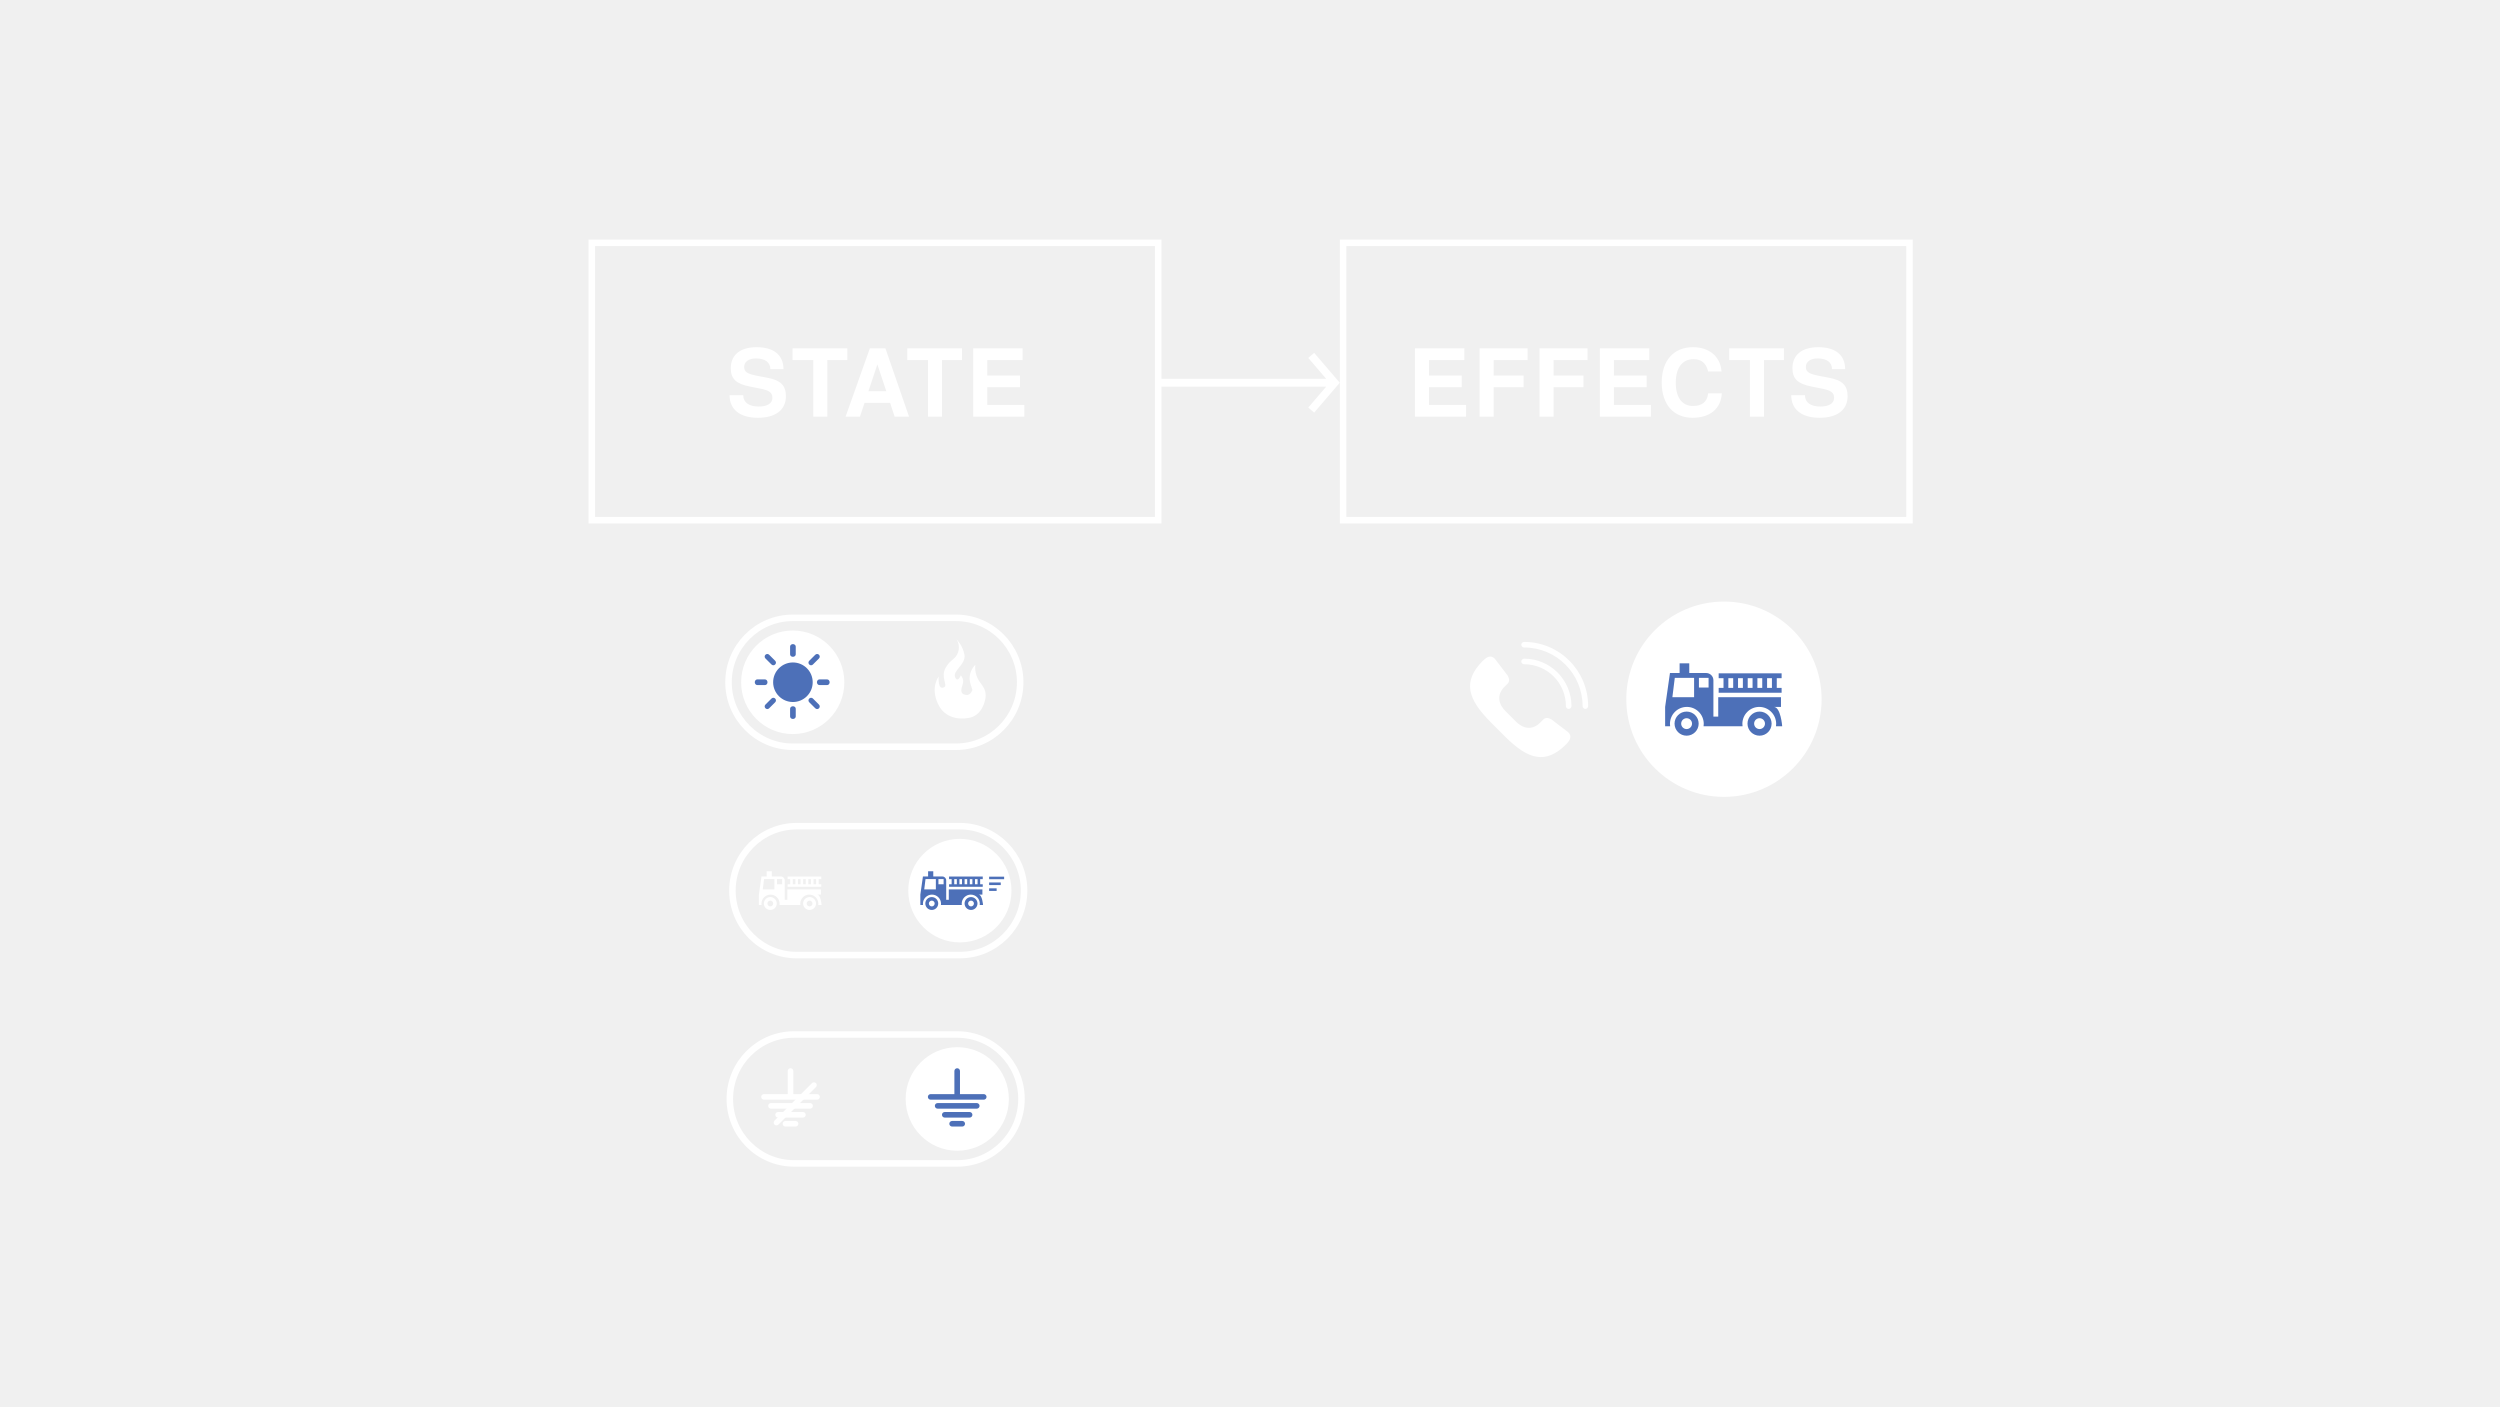
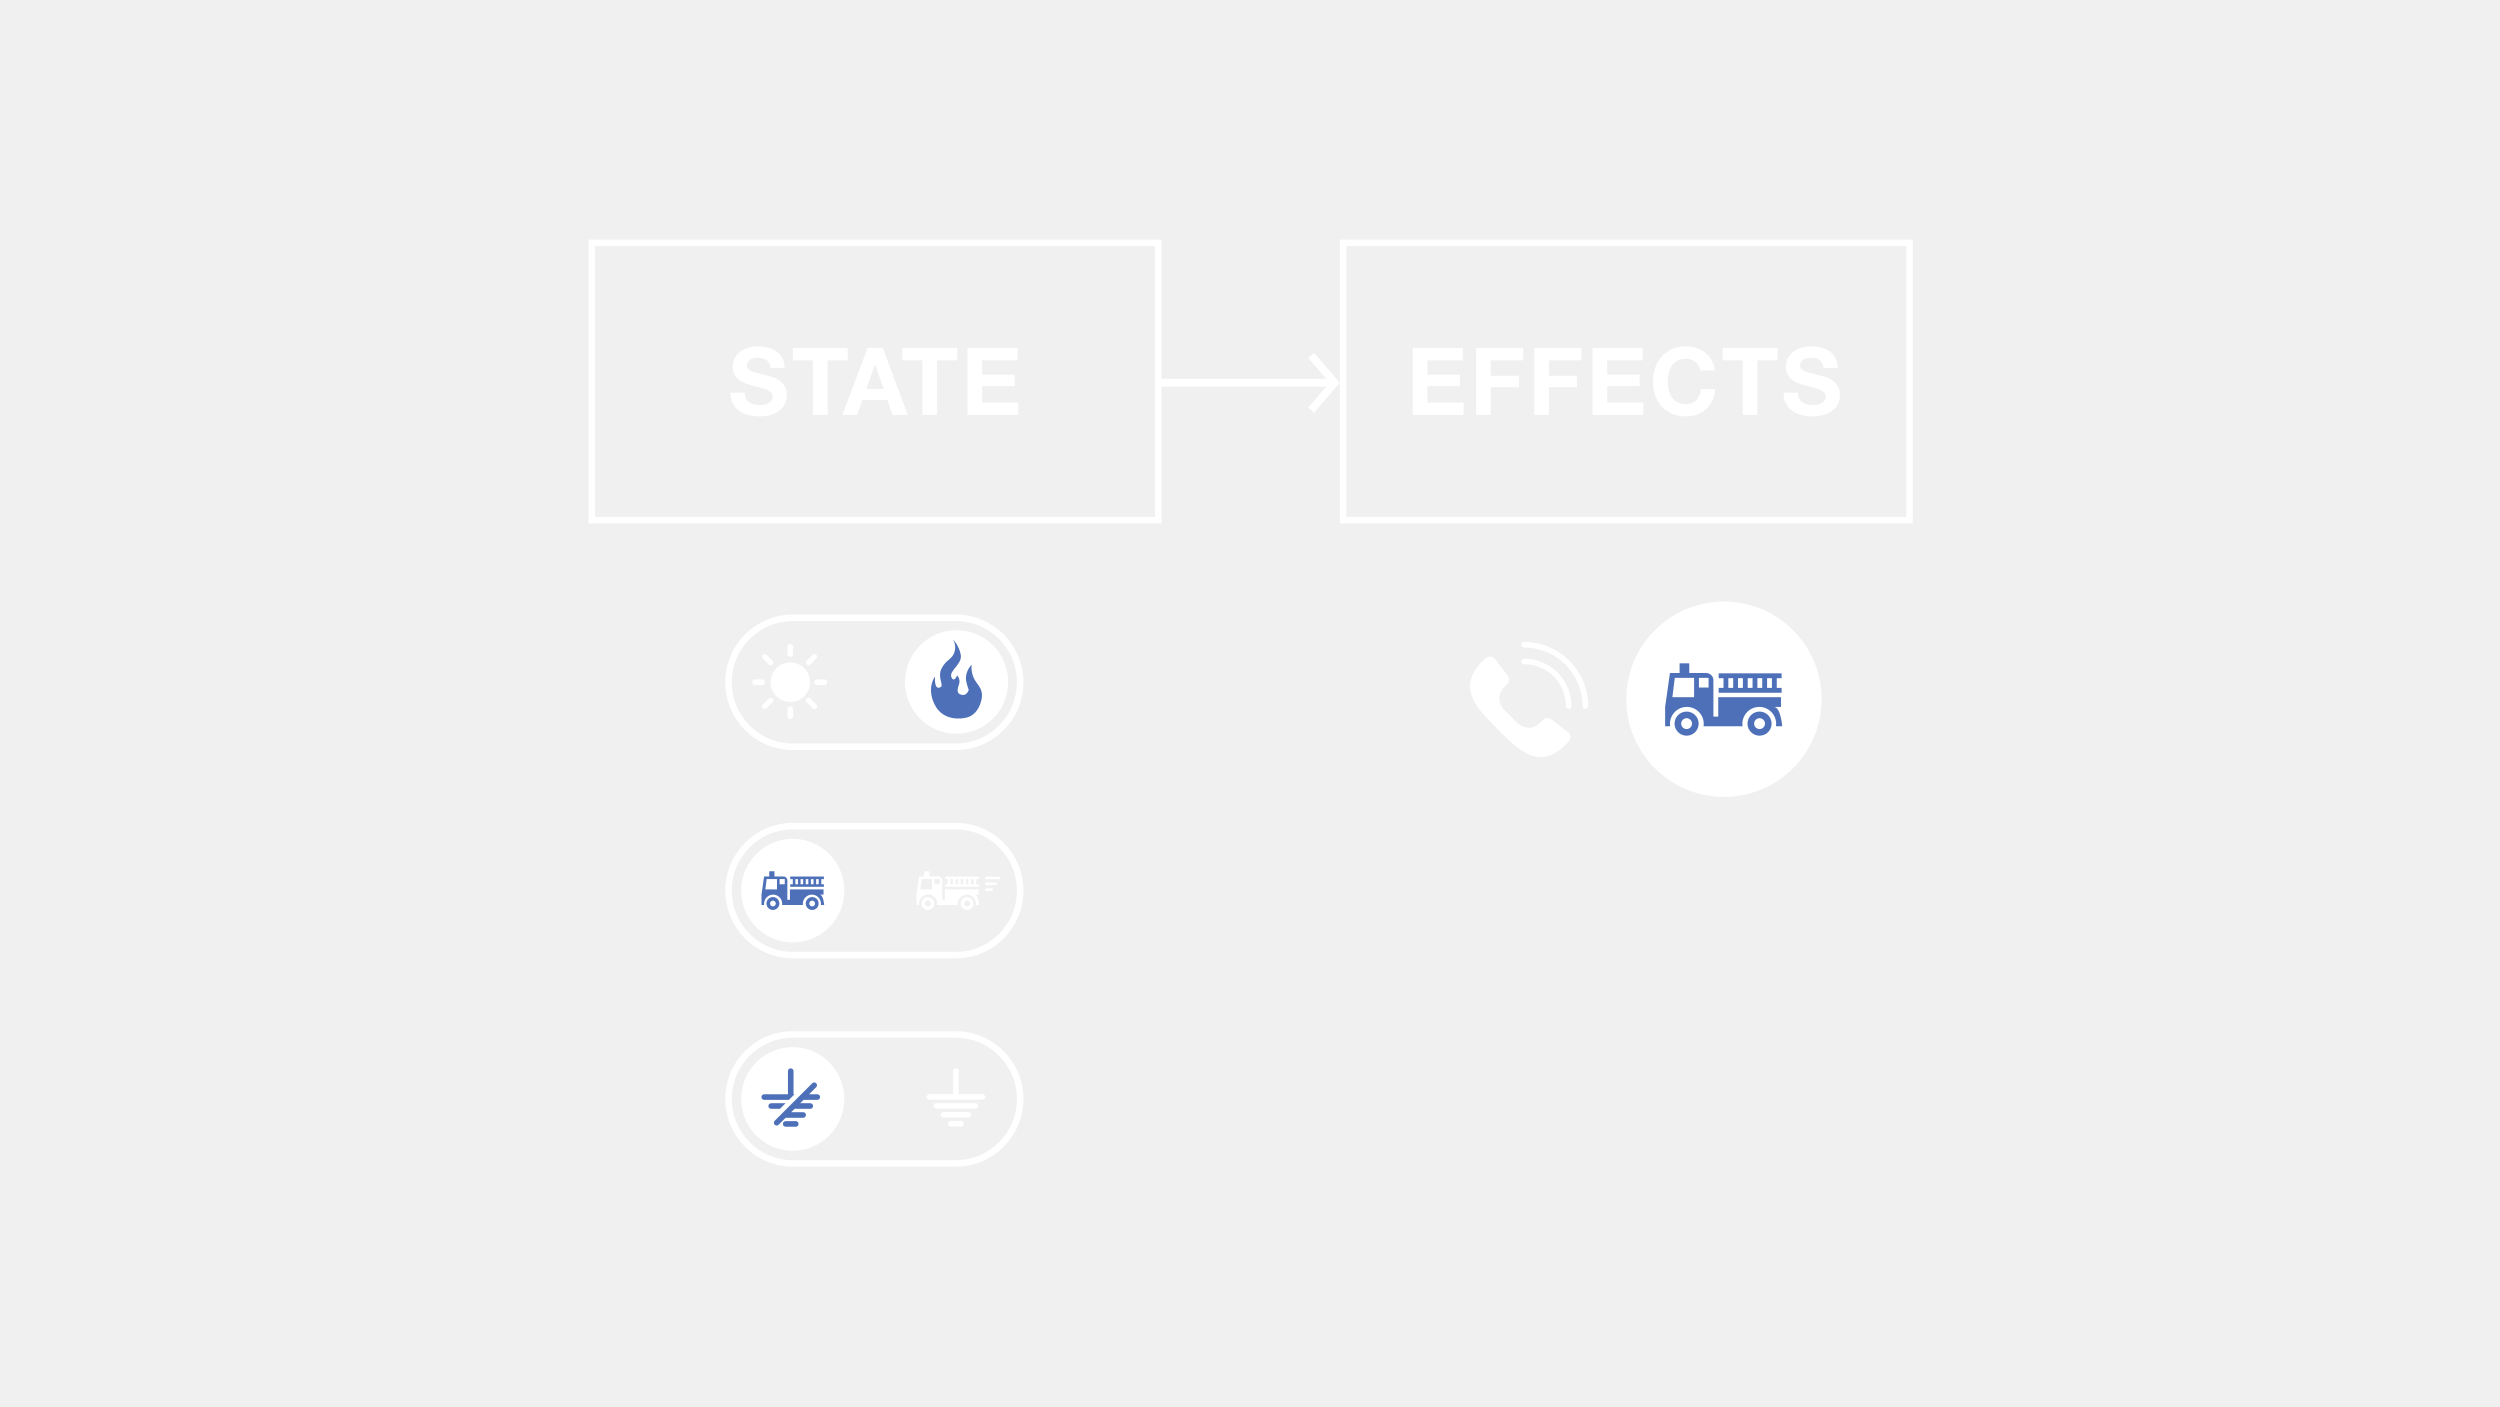
<svg xmlns="http://www.w3.org/2000/svg" width="1920px" height="1080px" viewBox="0 0 1920 1080" version="1.1">
  <defs />
  <g id="Actual-Slides" stroke="none" stroke-width="1" fill="none" fill-rule="evenodd">
    <g id="effectsAreAFunctionOfState">
      <g id="Group" transform="translate(452, 184)">
        <g id="Events-Block">
          <rect id="Rectangle-7" stroke="#FFFFFF" stroke-width="5" x="2.5" y="2.5" width="435" height="213" />
-           <text id="STATE" font-family="HelveticaNeue-Bold, Helvetica Neue" font-size="72" font-weight="bold" letter-spacing="2" fill="#FFFFFF">
-             <tspan x="106" y="136">STATE</tspan>
-           </text>
+           <path d="M119.947,117.568 L109.003,117.568 C108.955,120.736 109.531,123.472 110.731,125.776 C111.931,128.08 113.551,129.976 115.591,131.464 C117.631,132.952 119.983,134.044 122.647,134.74 C125.311,135.436 128.059,135.784 130.891,135.784 C134.395,135.784 137.479,135.376 140.143,134.56 C142.807,133.744 145.039,132.604 146.839,131.14 C148.639,129.676 149.995,127.936 150.907,125.92 C151.819,123.904 152.275,121.72 152.275,119.368 C152.275,116.488 151.663,114.124 150.439,112.276 C149.215,110.428 147.763,108.952 146.083,107.848 C144.403,106.744 142.711,105.94 141.007,105.436 C139.303,104.932 137.971,104.584 137.011,104.392 C133.795,103.576 131.191,102.904 129.199,102.376 C127.207,101.848 125.647,101.32 124.519,100.792 C123.391,100.264 122.635,99.688 122.251,99.064 C121.867,98.44 121.675,97.624 121.675,96.616 C121.675,95.512 121.915,94.6 122.395,93.88 C122.875,93.16 123.487,92.56 124.231,92.08 C124.975,91.6 125.803,91.264 126.715,91.072 C127.627,90.88 128.539,90.784 129.451,90.784 C130.843,90.784 132.127,90.904 133.303,91.144 C134.479,91.384 135.523,91.792 136.435,92.368 C137.347,92.944 138.079,93.736 138.631,94.744 C139.183,95.752 139.507,97.024 139.603,98.56 L150.547,98.56 C150.547,95.584 149.983,93.052 148.855,90.964 C147.727,88.876 146.203,87.16 144.283,85.816 C142.363,84.472 140.167,83.5 137.695,82.9 C135.223,82.3 132.643,82 129.955,82 C127.651,82 125.347,82.312 123.043,82.936 C120.739,83.56 118.675,84.52 116.851,85.816 C115.027,87.112 113.551,88.732 112.423,90.676 C111.295,92.62 110.731,94.912 110.731,97.552 C110.731,99.904 111.175,101.908 112.063,103.564 C112.951,105.22 114.115,106.6 115.555,107.704 C116.995,108.808 118.627,109.708 120.451,110.404 C122.275,111.1 124.147,111.688 126.067,112.168 C127.939,112.696 129.787,113.176 131.611,113.608 C133.435,114.04 135.067,114.544 136.507,115.12 C137.947,115.696 139.111,116.416 139.999,117.28 C140.887,118.144 141.331,119.272 141.331,120.664 C141.331,121.96 140.995,123.028 140.323,123.868 C139.651,124.708 138.811,125.368 137.803,125.848 C136.795,126.328 135.715,126.652 134.563,126.82 C133.411,126.988 132.331,127.072 131.323,127.072 C129.835,127.072 128.395,126.892 127.003,126.532 C125.611,126.172 124.399,125.62 123.367,124.876 C122.335,124.132 121.507,123.16 120.883,121.96 C120.259,120.76 119.947,119.296 119.947,117.568 Z M172.347,92.728 L156.939,92.728 L156.939,83.224 L199.059,83.224 L199.059,92.728 L183.651,92.728 L183.651,134.632 L172.347,134.632 L172.347,92.728 Z M213.299,114.76 L226.619,114.76 L220.139,95.896 L219.995,95.896 L213.299,114.76 Z M214.379,83.224 L225.971,83.224 L245.195,134.632 L233.459,134.632 L229.571,123.184 L210.347,123.184 L206.315,134.632 L194.939,134.632 L214.379,83.224 Z M256.411,92.728 L241.003,92.728 L241.003,83.224 L283.123,83.224 L283.123,92.728 L267.715,92.728 L267.715,134.632 L256.411,134.632 L256.411,92.728 Z M291.027,83.224 L291.027,134.632 L330.051,134.632 L330.051,125.128 L302.331,125.128 L302.331,112.528 L327.243,112.528 L327.243,103.744 L302.331,103.744 L302.331,92.728 L329.475,92.728 L329.475,83.224 L291.027,83.224 Z" id="STATE" fill="#FFFFFF" />
        </g>
        <g id="State-Block-Copy" transform="translate(577, 0)">
          <rect id="Rectangle-7-Copy" stroke="#FFFFFF" stroke-width="5" x="2.5" y="2.5" width="435" height="213" />
-           <text id="EFFECTS" font-family="HelveticaNeue-Bold, Helvetica Neue" font-size="72" font-weight="bold" letter-spacing="2" fill="#FFFFFF">
-             <tspan x="52" y="136">EFFECTS</tspan>
-           </text>
+           <path d="M56,83.224 L56,134.632 L95.024,134.632 L95.024,125.128 L67.304,125.128 L67.304,112.528 L92.216,112.528 L92.216,103.744 L67.304,103.744 L67.304,92.728 L94.448,92.728 L94.448,83.224 L56,83.224 Z M104.656,83.224 L104.656,134.632 L115.96,134.632 L115.96,113.392 L137.488,113.392 L137.488,104.608 L115.96,104.608 L115.96,92.728 L140.8,92.728 L140.8,83.224 L104.656,83.224 Z M149.352,83.224 L149.352,134.632 L160.656,134.632 L160.656,113.392 L182.184,113.392 L182.184,104.608 L160.656,104.608 L160.656,92.728 L185.496,92.728 L185.496,83.224 L149.352,83.224 Z M194.048,83.224 L194.048,134.632 L233.072,134.632 L233.072,125.128 L205.352,125.128 L205.352,112.528 L230.264,112.528 L230.264,103.744 L205.352,103.744 L205.352,92.728 L232.496,92.728 L232.496,83.224 L194.048,83.224 Z M276.976,100.504 L287.92,100.504 C287.584,97.528 286.768,94.888 285.472,92.584 C284.176,90.28 282.532,88.348 280.54,86.788 C278.548,85.228 276.292,84.04 273.772,83.224 C271.252,82.408 268.576,82 265.744,82 C261.808,82 258.268,82.696 255.124,84.088 C251.98,85.48 249.328,87.4 247.168,89.848 C245.008,92.296 243.352,95.164 242.2,98.452 C241.048,101.74 240.472,105.304 240.472,109.144 C240.472,112.888 241.048,116.38 242.2,119.62 C243.352,122.86 245.008,125.68 247.168,128.08 C249.328,130.48 251.98,132.364 255.124,133.732 C258.268,135.1 261.808,135.784 265.744,135.784 C268.912,135.784 271.816,135.304 274.456,134.344 C277.096,133.384 279.4,131.992 281.368,130.168 C283.336,128.344 284.92,126.136 286.12,123.544 C287.32,120.952 288.064,118.048 288.352,114.832 L277.408,114.832 C276.976,118.288 275.788,121.072 273.844,123.184 C271.9,125.296 269.2,126.352 265.744,126.352 C263.2,126.352 261.04,125.86 259.264,124.876 C257.488,123.892 256.048,122.584 254.944,120.952 C253.84,119.32 253.036,117.484 252.532,115.444 C252.028,113.404 251.776,111.304 251.776,109.144 C251.776,106.888 252.028,104.704 252.532,102.592 C253.036,100.48 253.84,98.596 254.944,96.94 C256.048,95.284 257.488,93.964 259.264,92.98 C261.04,91.996 263.2,91.504 265.744,91.504 C267.136,91.504 268.468,91.732 269.74,92.188 C271.012,92.644 272.152,93.28 273.16,94.096 C274.168,94.912 275.008,95.86 275.68,96.94 C276.352,98.02 276.784,99.208 276.976,100.504 Z M309.432,92.728 L309.432,134.632 L320.736,134.632 L320.736,92.728 L336.144,92.728 L336.144,83.224 L294.024,83.224 L294.024,92.728 L309.432,92.728 Z M351.752,117.568 L340.808,117.568 C340.76,120.736 341.336,123.472 342.536,125.776 C343.736,128.08 345.356,129.976 347.396,131.464 C349.436,132.952 351.788,134.044 354.452,134.74 C357.116,135.436 359.864,135.784 362.696,135.784 C366.2,135.784 369.284,135.376 371.948,134.56 C374.612,133.744 376.844,132.604 378.644,131.14 C380.444,129.676 381.8,127.936 382.712,125.92 C383.624,123.904 384.08,121.72 384.08,119.368 C384.08,116.488 383.468,114.124 382.244,112.276 C381.02,110.428 379.568,108.952 377.888,107.848 C376.208,106.744 374.516,105.94 372.812,105.436 C371.108,104.932 369.776,104.584 368.816,104.392 C365.6,103.576 362.996,102.904 361.004,102.376 C359.012,101.848 357.452,101.32 356.324,100.792 C355.196,100.264 354.44,99.688 354.056,99.064 C353.672,98.44 353.48,97.624 353.48,96.616 C353.48,95.512 353.72,94.6 354.2,93.88 C354.68,93.16 355.292,92.56 356.036,92.08 C356.78,91.6 357.608,91.264 358.52,91.072 C359.432,90.88 360.344,90.784 361.256,90.784 C362.648,90.784 363.932,90.904 365.108,91.144 C366.284,91.384 367.328,91.792 368.24,92.368 C369.152,92.944 369.884,93.736 370.436,94.744 C370.988,95.752 371.312,97.024 371.408,98.56 L382.352,98.56 C382.352,95.584 381.788,93.052 380.66,90.964 C379.532,88.876 378.008,87.16 376.088,85.816 C374.168,84.472 371.972,83.5 369.5,82.9 C367.028,82.3 364.448,82 361.76,82 C359.456,82 357.152,82.312 354.848,82.936 C352.544,83.56 350.48,84.52 348.656,85.816 C346.832,87.112 345.356,88.732 344.228,90.676 C343.1,92.62 342.536,94.912 342.536,97.552 C342.536,99.904 342.98,101.908 343.868,103.564 C344.756,105.22 345.92,106.6 347.36,107.704 C348.8,108.808 350.432,109.708 352.256,110.404 C354.08,111.1 355.952,111.688 357.872,112.168 C359.744,112.696 361.592,113.176 363.416,113.608 C365.24,114.04 366.872,114.544 368.312,115.12 C369.752,115.696 370.916,116.416 371.804,117.28 C372.692,118.144 373.136,119.272 373.136,120.664 C373.136,121.96 372.8,123.028 372.128,123.868 C371.456,124.708 370.616,125.368 369.608,125.848 C368.6,126.328 367.52,126.652 366.368,126.82 C365.216,126.988 364.136,127.072 363.128,127.072 C361.64,127.072 360.2,126.892 358.808,126.532 C357.416,126.172 356.204,125.62 355.172,124.876 C354.14,124.132 353.312,123.16 352.688,121.96 C352.064,120.76 351.752,119.296 351.752,117.568 Z" id="EFFECTS" fill="#FFFFFF" />
        </g>
        <g id="Arrows" transform="translate(438, 87)" fill-rule="nonzero" fill="#FFFFFF">
          <polygon id="Shape" transform="translate(69.48432, 22.93752) scale(-1, 1) rotate(90) translate(-69.48432, -22.93752) " points="69.484 92.422 71.422 90.734 92.422 72.734 88.547 68.203 72.484 81.984 72.484 -46.547 66.484 -46.547 66.484 81.984 50.422 68.203 46.547 72.734 67.547 90.734" />
-         </g>
-       </g>
-       <g id="Sun-/-Fire-Switch" transform="translate(557, 472)">
-         <g id="Switch-Copy-2" transform="translate(114.5, 52) scale(-1, 1) translate(-114.5, -52) ">
-           <path d="M177.177,2.5 L51.823,2.5 C24.63,2.5 2.5,24.705 2.5,52 C2.5,79.295 24.63,101.5 51.823,101.5 L177.177,101.5 C204.37,101.5 226.5,79.295 226.5,52 C226.5,24.705 204.37,2.5 177.177,2.5 Z" id="Shape-Copy-2" stroke="#FFFFFF" stroke-width="5" fill-rule="nonzero" />
-           <path d="M177.177,91.765 C155.29,91.765 137.548,73.962 137.548,52 C137.548,30.038 155.29,12.235 177.177,12.235 C199.065,12.235 216.806,30.038 216.806,52 C216.806,73.962 199.065,91.765 177.177,91.765 Z" id="Path" fill="#FFFFFF" />
-         </g>
-         <g id="Sun-State" transform="translate(1, 1)">
-           <rect id="Background-Copy" fill="#000000" opacity="0" x="0" y="0" width="100" height="100" />
-           <path d="M50.959,35.77 C59.337,35.77 66.148,42.581 66.148,50.959 C66.148,59.337 59.337,66.148 50.959,66.148 C42.581,66.148 35.77,59.337 35.77,50.959 C35.77,42.581 42.581,35.77 50.959,35.77 Z M50.959,31.431 C49.776,31.431 48.789,30.636 48.789,29.557 L48.789,23.54 C48.789,22.518 49.776,21.667 50.959,21.667 C52.143,21.667 53.129,22.518 53.129,23.54 L53.129,29.557 C53.129,30.579 52.143,31.431 50.959,31.431 Z M34.496,37.324 L29.863,32.699 C29.06,31.897 29.06,30.664 29.863,29.862 C30.666,29.061 31.902,29.061 32.705,29.862 L37.338,34.487 C38.141,35.289 38.141,36.522 37.338,37.324 C36.967,37.755 36.411,37.94 35.917,37.94 C35.423,37.94 34.867,37.694 34.496,37.324 Z M31.431,50.959 C31.431,52.143 30.636,53.129 29.557,53.129 L23.54,53.129 C22.518,53.129 21.667,52.143 21.667,50.959 C21.667,49.776 22.518,48.789 23.54,48.789 L29.557,48.789 C30.579,48.789 31.431,49.776 31.431,50.959 Z M34.496,63.494 C35.299,62.693 36.597,62.693 37.338,63.494 C38.141,64.296 38.141,65.529 37.338,66.331 L32.705,70.956 C32.334,71.387 31.778,71.572 31.284,71.572 C30.79,71.572 30.234,71.326 29.863,70.956 C29.06,70.154 29.06,68.921 29.863,68.119 L34.496,63.494 Z M50.959,69.403 C52.143,69.403 53.129,70.197 53.129,71.276 L53.129,77.293 C53.129,78.315 52.143,79.167 50.959,79.167 C49.776,79.167 48.789,78.315 48.789,77.293 L48.789,71.276 C48.789,70.254 49.776,69.403 50.959,69.403 Z M66.337,63.494 L70.97,68.119 C71.773,68.921 71.773,70.154 70.97,70.956 C70.599,71.387 70.043,71.572 69.549,71.572 C69.055,71.572 68.499,71.326 68.128,70.956 L63.495,66.331 C62.692,65.529 62.692,64.296 63.495,63.494 C64.298,62.693 65.534,62.693 66.337,63.494 Z M77.293,48.789 C78.315,48.789 79.167,49.776 79.167,50.959 C79.167,52.143 78.315,53.129 77.293,53.129 L71.276,53.129 C70.254,53.129 69.403,52.143 69.403,50.959 C69.403,49.776 70.254,48.789 71.276,48.789 L77.293,48.789 Z M64.916,37.94 C64.36,37.94 63.866,37.755 63.495,37.324 C62.692,36.522 62.692,35.289 63.495,34.487 L68.128,29.862 C68.931,29.061 70.167,29.061 70.97,29.862 C71.773,30.664 71.773,31.897 70.97,32.699 L66.337,37.324 C65.966,37.755 65.41,37.94 64.916,37.94 Z" id="Combined-Shape" fill="#4D70B8" fill-rule="nonzero" />
-         </g>
-         <g id="Fire-State" transform="translate(131, 0)">
-           <rect id="Background-Copy" fill="#6F6F6F" opacity="0" x="0" y="0" width="100" height="100" />
-           <path d="M62.78,48.929 C60.168,43.233 61.072,38.516 61.072,38.516 C61.072,38.516 55.955,43.286 56.751,50.289 C57.018,52.645 57.983,55.319 58.847,57.963 C57.958,60.063 56.389,62.17 53.721,61.696 C48.658,60.796 50.415,56.654 51.48,53.073 C52.545,49.492 49.906,46.631 49.906,46.631 C49.906,46.631 47.528,52.846 45.499,48.006 C43.471,43.166 53.939,38.163 52.716,30.968 C51.493,23.773 46.637,19 46.637,19 C46.637,19 49.777,23.473 47.747,29.124 C45.717,34.775 41.767,34.264 38.093,41.129 C34.419,47.993 39.865,54.18 37.271,55.676 C31.925,58.761 32.932,47.594 32.932,47.594 C32.932,47.594 26.265,55.865 32.489,68.834 C39.201,82.82 54.895,79.558 55.702,79.38 C60.461,78.784 64.98,75.534 67.407,69.295 C72.025,57.42 65.393,54.626 62.78,48.929 Z" id="Shape-Copy-6" fill="#FFFFFF" fill-rule="nonzero" />
-         </g>
-       </g>
-       <g id="Fire-Truck-Coming-Switch" transform="translate(555, 632)">
-         <g id="Switch" transform="translate(5, 0)">
-           <path d="M177.177,2.5 L51.823,2.5 C24.63,2.5 2.5,24.705 2.5,52 C2.5,79.295 24.63,101.5 51.823,101.5 L177.177,101.5 C204.37,101.5 226.5,79.295 226.5,52 C226.5,24.705 204.37,2.5 177.177,2.5 Z" id="Shape-Copy-2" stroke="#FFFFFF" stroke-width="5" fill-rule="nonzero" />
-           <path d="M177.177,91.765 C155.29,91.765 137.548,73.962 137.548,52 C137.548,30.038 155.29,12.235 177.177,12.235 C199.065,12.235 216.806,30.038 216.806,52 C216.806,73.962 199.065,91.765 177.177,91.765 Z" id="Path" fill="#FFFFFF" />
-         </g>
-         <g id="Fire-Department-Coming" transform="translate(139, 7)">
-           <rect id="Rectangle-2" fill="#FFFFFF" opacity="0" x="0" y="0" width="90" height="90" />
-           <path d="M75.19,34.13 L71.218,34.13 L71.218,30.15 L67.247,30.15 L67.247,34.13 L60.297,34.13 C58.653,34.13 57.32,35.468 57.32,37.116 L57.32,48.063 L57.32,52.044 L55.334,52.044 L55.334,48.063 L55.334,44.082 L29.521,44.082 L29.521,48.063 L32.5,48.063 C29.605,48.063 29.025,56.025 29.025,56.025 L31.587,56.025 C31.54,55.698 31.507,55.368 31.507,55.03 C31.507,51.183 34.619,48.063 38.457,48.063 C42.294,48.063 45.406,51.183 45.406,55.03 C45.406,55.368 45.375,55.698 45.328,56.025 L61.369,56.025 C61.323,55.698 61.29,55.368 61.29,55.03 C61.29,51.183 64.402,48.063 68.239,48.063 C72.077,48.063 75.189,51.183 75.189,55.03 C75.189,55.368 75.158,55.698 75.111,56.025 L77.175,56.025 L77.175,48.063 L75.19,34.13 Z M38.25,49.95 C35.516,49.95 33.3,52.167 33.3,54.9 C33.3,57.634 35.516,59.85 38.25,59.85 C40.984,59.85 43.2,57.634 43.2,54.9 C43.2,52.167 40.984,49.95 38.25,49.95 M38.25,57.128 C37.022,57.128 36.022,56.129 36.022,54.901 C36.022,53.673 37.022,52.673 38.25,52.673 C39.478,52.673 40.477,53.673 40.477,54.901 C40.477,56.129 39.478,57.128 38.25,57.128 M68.4,49.95 C65.666,49.95 63.45,52.167 63.45,54.9 C63.45,57.634 65.666,59.85 68.4,59.85 C71.134,59.85 73.35,57.634 73.35,54.9 C73.35,52.167 71.134,49.95 68.4,49.95 M68.4,57.128 C67.172,57.128 66.173,56.129 66.173,54.901 C66.173,53.673 67.172,52.673 68.4,52.673 C69.628,52.673 70.628,53.673 70.628,54.901 C70.628,56.129 69.628,57.128 68.4,57.128 M55.125,40.106 L53.135,40.106 L53.135,36.169 L55.125,36.169 L55.125,34.2 L29.25,34.2 L29.25,36.169 L31.241,36.169 L31.241,40.106 L29.25,40.106 L29.25,42.075 L55.125,42.075 L55.125,40.106 Z M35.221,40.106 L33.231,40.106 L33.231,36.169 L35.221,36.169 L35.221,40.106 Z M39.202,40.106 L37.211,40.106 L37.211,36.169 L39.202,36.169 L39.202,40.106 Z M43.183,40.106 L41.192,40.106 L41.192,36.169 L43.183,36.169 L43.183,40.106 Z M47.164,40.106 L45.173,40.106 L45.173,36.169 L47.164,36.169 L47.164,40.106 Z M51.145,40.106 L49.154,40.106 L49.154,36.169 L51.145,36.169 L51.145,40.106 Z M63.276,40.102 L59.305,40.102 L59.305,36.121 L63.276,36.121 L63.276,40.102 Z M65.262,44.083 L65.262,36.121 L67.247,36.121 L71.218,36.121 L73.204,36.121 L74.196,44.083 L65.262,44.083 L65.262,44.083 Z M24.354,34.256 L24.354,36.225 L12.825,36.225 L12.825,34.256 L24.354,34.256 Z M24.354,38.756 L24.354,40.725 L15.42,40.725 L15.42,38.756 L24.354,38.756 Z M24.354,43.256 L24.354,45.225 L18.59,45.225 L18.59,43.256 L24.354,43.256 Z" id="Shape" fill="#4D70B8" fill-rule="nonzero" transform="translate(45, 45) scale(-1, 1) translate(-45, -45) " />
-         </g>
-         <g id="Fire-Department-Static" transform="translate(0, 7)" fill="#FFFFFF">
-           <rect id="Rectangle-2" opacity="0" x="0" y="0" width="90" height="90" />
-           <path d="M73.99,34.13 L70.018,34.13 L70.018,30.15 L66.047,30.15 L66.047,34.13 L59.097,34.13 C57.453,34.13 56.12,35.468 56.12,37.116 L56.12,48.063 L56.12,52.044 L54.134,52.044 L54.134,48.063 L54.134,44.082 L28.321,44.082 L28.321,48.063 L31.3,48.063 C28.405,48.063 27.825,56.025 27.825,56.025 L30.387,56.025 C30.34,55.698 30.307,55.368 30.307,55.03 C30.307,51.183 33.419,48.063 37.257,48.063 C41.094,48.063 44.206,51.183 44.206,55.03 C44.206,55.368 44.175,55.698 44.128,56.025 L60.169,56.025 C60.123,55.698 60.09,55.368 60.09,55.03 C60.09,51.183 63.202,48.063 67.039,48.063 C70.877,48.063 73.989,51.183 73.989,55.03 C73.989,55.368 73.958,55.698 73.911,56.025 L75.975,56.025 L75.975,48.063 L73.99,34.13 Z M37.05,49.95 C34.316,49.95 32.1,52.167 32.1,54.9 C32.1,57.634 34.316,59.85 37.05,59.85 C39.784,59.85 42,57.634 42,54.9 C42,52.167 39.784,49.95 37.05,49.95 M37.05,57.128 C35.822,57.128 34.822,56.129 34.822,54.901 C34.822,53.673 35.822,52.673 37.05,52.673 C38.278,52.673 39.277,53.673 39.277,54.901 C39.277,56.129 38.278,57.128 37.05,57.128 M67.2,49.95 C64.466,49.95 62.25,52.167 62.25,54.9 C62.25,57.634 64.466,59.85 67.2,59.85 C69.934,59.85 72.15,57.634 72.15,54.9 C72.15,52.167 69.934,49.95 67.2,49.95 M67.2,57.128 C65.972,57.128 64.973,56.129 64.973,54.901 C64.973,53.673 65.972,52.673 67.2,52.673 C68.428,52.673 69.428,53.673 69.428,54.901 C69.428,56.129 68.428,57.128 67.2,57.128 M53.925,40.106 L51.935,40.106 L51.935,36.169 L53.925,36.169 L53.925,34.2 L28.05,34.2 L28.05,36.169 L30.041,36.169 L30.041,40.106 L28.05,40.106 L28.05,42.075 L53.925,42.075 L53.925,40.106 Z M34.021,40.106 L32.031,40.106 L32.031,36.169 L34.021,36.169 L34.021,40.106 Z M38.002,40.106 L36.011,40.106 L36.011,36.169 L38.002,36.169 L38.002,40.106 Z M41.983,40.106 L39.992,40.106 L39.992,36.169 L41.983,36.169 L41.983,40.106 Z M45.964,40.106 L43.973,40.106 L43.973,36.169 L45.964,36.169 L45.964,40.106 Z M49.945,40.106 L47.954,40.106 L47.954,36.169 L49.945,36.169 L49.945,40.106 Z M62.076,40.102 L58.105,40.102 L58.105,36.121 L62.076,36.121 L62.076,40.102 Z M64.062,44.083 L64.062,36.121 L66.047,36.121 L70.018,36.121 L72.004,36.121 L72.996,44.083 L64.062,44.083 L64.062,44.083 Z" id="Shape" fill-rule="nonzero" transform="translate(51.9, 45) scale(-1, 1) translate(-51.9, -45) " />
-         </g>
-       </g>
-       <g id="Rod-or-not-Rod-Switch" transform="translate(558, 792)">
-         <g id="Switch-Copy">
-           <path d="M177.177,2.5 L51.823,2.5 C24.63,2.5 2.5,24.705 2.5,52 C2.5,79.295 24.63,101.5 51.823,101.5 L177.177,101.5 C204.37,101.5 226.5,79.295 226.5,52 C226.5,24.705 204.37,2.5 177.177,2.5 Z" id="Shape-Copy-2" stroke="#FFFFFF" stroke-width="5" fill-rule="nonzero" />
-           <path d="M177.177,91.765 C155.29,91.765 137.548,73.962 137.548,52 C137.548,30.038 155.29,12.235 177.177,12.235 C199.065,12.235 216.806,30.038 216.806,52 C216.806,73.962 199.065,91.765 177.177,91.765 Z" id="Path" fill="#FFFFFF" />
-         </g>
-         <g id="Add-Ground-On-Action" transform="translate(133, 5)">
-           <rect id="Rectangle-2" fill="#FFFFFF" opacity="0" x="0" y="0" width="90" height="90" />
-           <path d="M46.257,43.269 C46.263,43.205 46.266,43.139 46.266,43.073 L46.266,25.548 C46.266,24.362 45.304,23.4 44.118,23.4 C42.932,23.4 41.97,24.362 41.97,25.548 L41.97,43.073 C41.97,43.139 41.973,43.205 41.979,43.269 L23.748,43.269 C22.562,43.269 21.6,44.231 21.6,45.417 C21.6,46.603 22.562,47.565 23.748,47.565 L64.508,47.565 C65.695,47.565 66.656,46.603 66.656,45.417 C66.656,44.231 65.695,43.269 64.508,43.269 L46.257,43.269 Z M29.105,54.453 C27.919,54.453 26.957,53.491 26.957,52.305 C26.957,51.119 27.919,50.157 29.105,50.157 L59.156,50.157 C60.342,50.157 61.304,51.119 61.304,52.305 C61.304,53.491 60.342,54.453 59.156,54.453 L29.105,54.453 Z M34.573,61.318 C33.387,61.318 32.425,60.357 32.425,59.17 C32.425,57.984 33.387,57.022 34.573,57.022 L53.662,57.022 C54.848,57.022 55.81,57.984 55.81,59.17 C55.81,60.357 54.848,61.318 53.662,61.318 L34.573,61.318 Z M40.225,68.192 C39.039,68.192 38.078,67.23 38.078,66.044 C38.078,64.858 39.039,63.896 40.225,63.896 L47.999,63.896 C49.185,63.896 50.147,64.858 50.147,66.044 C50.147,67.23 49.185,68.192 47.999,68.192 L40.225,68.192 Z" id="Combined-Shape" fill="#4D70B8" fill-rule="nonzero" />
-         </g>
-         <g id="Ground-Off" transform="translate(5, 5)">
-           <rect id="Rectangle-2" x="0" y="0" width="90" height="90" />
-           <path d="M46.257,43.269 C46.263,43.205 46.266,43.139 46.266,43.073 L46.266,25.548 C46.266,24.362 45.304,23.4 44.118,23.4 C42.932,23.4 41.97,24.362 41.97,25.548 L41.97,43.073 C41.97,43.139 41.973,43.205 41.979,43.269 L23.748,43.269 C22.562,43.269 21.6,44.231 21.6,45.417 C21.6,46.603 22.562,47.565 23.748,47.565 L64.508,47.565 C65.695,47.565 66.656,46.603 66.656,45.417 C66.656,44.231 65.695,43.269 64.508,43.269 L46.257,43.269 Z M29.105,54.453 C27.919,54.453 26.957,53.491 26.957,52.305 C26.957,51.119 27.919,50.157 29.105,50.157 L59.156,50.157 C60.342,50.157 61.304,51.119 61.304,52.305 C61.304,53.491 60.342,54.453 59.156,54.453 L29.105,54.453 Z M34.573,61.318 C33.387,61.318 32.425,60.357 32.425,59.17 C32.425,57.984 33.387,57.022 34.573,57.022 L53.662,57.022 C54.848,57.022 55.81,57.984 55.81,59.17 C55.81,60.357 54.848,61.318 53.662,61.318 L34.573,61.318 Z M40.225,68.192 C39.039,68.192 38.078,67.23 38.078,66.044 C38.078,64.858 39.039,63.896 40.225,63.896 L47.999,63.896 C49.185,63.896 50.147,64.858 50.147,66.044 C50.147,67.23 49.185,68.192 47.999,68.192 L40.225,68.192 Z" id="Combined-Shape" fill="#FFFFFF" fill-rule="nonzero" />
-           <path d="M27.348,52.896 L68.108,52.896 C69.295,52.896 70.256,51.934 70.256,50.748 C70.256,49.562 69.295,48.6 68.108,48.6 L27.348,48.6 C26.162,48.6 25.2,49.562 25.2,50.748 C25.2,51.934 26.162,52.896 27.348,52.896 Z" id="Shape-Copy" fill="#FFFFFF" transform="translate(47.72808, 50.74785) rotate(-45) translate(-47.72808, -50.74785) " />
        </g>
      </g>
      <g id="Effect" transform="translate(1099, 462)">
        <g id="Fire-Deparment" transform="translate(150, 0)">
          <circle id="Oval-Copy-2" fill="#FFFFFF" cx="75" cy="75" r="75" />
          <path d="M119.277,66.303 L115.559,66.303 L115.559,58.848 L119.277,58.848 L119.277,55.12 L70.934,55.12 L70.934,58.848 L74.653,58.848 L74.653,66.303 L70.934,66.303 L70.934,70.03 L119.277,70.03 L119.277,66.303 Z M82.09,66.303 L78.372,66.303 L78.372,58.848 L82.09,58.848 L82.09,66.303 Z M89.527,66.303 L85.808,66.303 L85.808,58.848 L89.527,58.848 L89.527,66.303 Z M96.965,66.303 L93.246,66.303 L93.246,58.848 L96.965,58.848 L96.965,66.303 Z M104.402,66.303 L100.683,66.303 L100.683,58.848 L104.402,58.848 L104.402,66.303 Z M111.84,66.303 L108.121,66.303 L108.121,58.848 L111.84,58.848 L111.84,66.303 Z" id="Shape" fill="#4D70B8" fill-rule="nonzero" transform="translate(95.10542, 62.5753) scale(-1, 1) translate(-95.10542, -62.5753) " />
          <path d="M102.334,84.488 C97.218,84.488 93.072,88.636 93.072,93.75 C93.072,98.866 97.218,103.012 102.334,103.012 C107.451,103.012 111.596,98.866 111.596,93.75 C111.596,88.637 107.451,84.488 102.334,84.488 M102.334,97.919 C100.036,97.919 98.166,96.05 98.166,93.751 C98.166,91.454 100.036,89.583 102.334,89.583 C104.632,89.583 106.502,91.454 106.502,93.751 C106.502,96.05 104.632,97.919 102.334,97.919" id="Shape" fill="#4D70B8" fill-rule="nonzero" transform="translate(102.3343, 93.75) scale(-1, 1) translate(-102.3343, -93.75) " />
          <path d="M46.31,84.488 C41.194,84.488 37.048,88.636 37.048,93.75 C37.048,98.866 41.194,103.012 46.31,103.012 C51.426,103.012 55.572,98.866 55.572,93.75 C55.572,88.637 51.426,84.488 46.31,84.488 M46.31,97.919 C44.012,97.919 42.142,96.05 42.142,93.751 C42.142,91.454 44.012,89.583 46.31,89.583 C48.608,89.583 50.479,91.454 50.479,93.751 C50.479,96.05 48.608,97.919 46.31,97.919" id="Shape" fill="#4D70B8" fill-rule="nonzero" transform="translate(46.31024, 93.75) scale(-1, 1) translate(-46.31024, -93.75) " />
          <path d="M116.022,54.876 L108.606,54.876 L108.606,47.44 L101.191,47.44 L101.191,54.876 L88.214,54.876 C85.144,54.876 82.653,57.375 82.653,60.454 L82.653,80.907 L82.653,88.344 L78.945,88.344 L78.945,80.907 L78.945,73.47 L30.746,73.47 L30.746,80.907 L36.308,80.907 C30.902,80.908 29.819,95.783 29.819,95.783 L34.602,95.783 C34.516,95.173 34.455,94.556 34.455,93.923 C34.455,86.737 40.265,80.908 47.431,80.908 C54.596,80.908 60.407,86.736 60.407,93.923 C60.407,94.556 60.349,95.173 60.262,95.783 L90.216,95.783 C90.129,95.173 90.068,94.556 90.068,93.923 C90.068,86.737 95.878,80.908 103.044,80.908 C110.209,80.908 116.021,86.736 116.021,93.923 C116.021,94.556 115.962,95.173 115.875,95.783 L119.729,95.783 L119.729,80.908 L116.022,54.876 Z M93.776,66.033 L86.36,66.033 L86.36,58.596 L93.776,58.596 L93.776,66.033 Z M97.483,73.471 L97.483,58.596 L101.191,58.596 L108.606,58.596 L112.313,58.596 L114.167,73.471 L97.483,73.471 L97.483,73.471 Z" id="Shape" fill="#4D70B8" fill-rule="nonzero" transform="translate(74.7741, 71.61145) scale(-1, 1) translate(-74.7741, -71.61145) " />
        </g>
        <g id="Call-box" fill="#FFFFFF">
          <rect id="Rectangle" opacity="0" x="0" y="0" width="150" height="150" />
          <path d="M56.645,103.44 L45.977,92.754 C28.314,75.059 23.881,61.459 39.882,45.429 C42.453,42.92 45.702,40.574 49.025,43.903 L58.931,56.879 C61.13,60.974 59.566,62.574 57.407,64.512 C49.513,71.596 52.133,79.239 57.407,84.358 L65.026,91.991 C70.136,97.274 77.766,99.898 84.837,91.991 C86.771,89.828 88.369,88.261 92.456,90.464 L105.409,100.387 C108.732,103.716 106.39,106.971 103.886,109.547 C87.885,125.576 74.308,121.135 56.645,103.44 Z M69.329,33.26 C69.308,32.152 70.303,30.989 71.582,31 C98.682,31 120.697,53.092 120.697,80.286 C120.713,81.418 119.69,82.459 118.562,82.459 C117.433,82.459 116.41,81.418 116.426,80.286 C116.426,55.408 96.374,35.286 71.582,35.286 C70.464,35.347 69.39,34.382 69.329,33.26 Z M69.329,46.117 C69.308,45.084 70.248,43.868 71.582,43.857 C91.606,43.857 107.884,60.192 107.884,80.286 C107.9,81.418 106.877,82.459 105.749,82.459 C104.621,82.459 103.598,81.418 103.614,80.286 C103.614,62.508 89.298,48.143 71.582,48.143 C70.464,48.205 69.39,47.239 69.329,46.117 Z" id="Combined-Shape" fill-rule="nonzero" />
        </g>
      </g>
+       <g id="States" transform="translate(557, 472)">
+         <g id="Sun-/-Fire-Switch">
+           <g id="Switch-Copy-2">
+             <path d="M177.177,2.5 L51.823,2.5 C24.63,2.5 2.5,24.705 2.5,52 C2.5,79.295 24.63,101.5 51.823,101.5 L177.177,101.5 C204.37,101.5 226.5,79.295 226.5,52 C226.5,24.705 204.37,2.5 177.177,2.5 Z" id="Shape-Copy-2" stroke="#FFFFFF" stroke-width="5" fill-rule="nonzero" />
+             <path d="M177.629,91.529 C155.742,91.529 138,73.727 138,51.765 C138,29.802 155.742,12 177.629,12 C199.516,12 217.258,29.802 217.258,51.765 C217.258,73.727 199.516,91.529 177.629,91.529 Z" id="Path" fill="#FFFFFF" />
+           </g>
+           <g id="Sun-State" transform="translate(1, 1)">
+             <rect id="Background-Copy" fill="#000000" opacity="0" x="0" y="0" width="100" height="100" />
+             <path d="M48.959,35.77 C57.337,35.77 64.148,42.581 64.148,50.959 C64.148,59.337 57.337,66.148 48.959,66.148 C40.581,66.148 33.77,59.337 33.77,50.959 C33.77,42.581 40.581,35.77 48.959,35.77 Z M48.959,31.431 C47.776,31.431 46.789,30.636 46.789,29.557 L46.789,23.54 C46.789,22.518 47.776,21.667 48.959,21.667 C50.143,21.667 51.129,22.518 51.129,23.54 L51.129,29.557 C51.129,30.579 50.143,31.431 48.959,31.431 Z M32.496,37.324 L27.863,32.699 C27.06,31.897 27.06,30.664 27.863,29.862 C28.666,29.061 29.902,29.061 30.705,29.862 L35.338,34.487 C36.141,35.289 36.141,36.522 35.338,37.324 C34.967,37.755 34.411,37.94 33.917,37.94 C33.423,37.94 32.867,37.694 32.496,37.324 Z M29.431,50.959 C29.431,52.143 28.636,53.129 27.557,53.129 L21.54,53.129 C20.518,53.129 19.667,52.143 19.667,50.959 C19.667,49.776 20.518,48.789 21.54,48.789 L27.557,48.789 C28.579,48.789 29.431,49.776 29.431,50.959 Z M32.496,63.494 C33.299,62.693 34.597,62.693 35.338,63.494 C36.141,64.296 36.141,65.529 35.338,66.331 L30.705,70.956 C30.334,71.387 29.778,71.572 29.284,71.572 C28.79,71.572 28.234,71.326 27.863,70.956 C27.06,70.154 27.06,68.921 27.863,68.119 L32.496,63.494 Z M48.959,69.403 C50.143,69.403 51.129,70.197 51.129,71.276 L51.129,77.293 C51.129,78.315 50.143,79.167 48.959,79.167 C47.776,79.167 46.789,78.315 46.789,77.293 L46.789,71.276 C46.789,70.254 47.776,69.403 48.959,69.403 Z M64.337,63.494 L68.97,68.119 C69.773,68.921 69.773,70.154 68.97,70.956 C68.599,71.387 68.043,71.572 67.549,71.572 C67.055,71.572 66.499,71.326 66.128,70.956 L61.495,66.331 C60.692,65.529 60.692,64.296 61.495,63.494 C62.298,62.693 63.534,62.693 64.337,63.494 Z M75.293,48.789 C76.315,48.789 77.167,49.776 77.167,50.959 C77.167,52.143 76.315,53.129 75.293,53.129 L69.276,53.129 C68.254,53.129 67.403,52.143 67.403,50.959 C67.403,49.776 68.254,48.789 69.276,48.789 L75.293,48.789 Z M62.916,37.94 C62.36,37.94 61.866,37.755 61.495,37.324 C60.692,36.522 60.692,35.289 61.495,34.487 L66.128,29.862 C66.931,29.061 68.167,29.061 68.97,29.862 C69.773,30.664 69.773,31.897 68.97,32.699 L64.337,37.324 C63.966,37.755 63.41,37.94 62.916,37.94 Z" id="Combined-Shape" fill="#FFFFFF" fill-rule="nonzero" />
+           </g>
+           <g id="Fire-State" transform="translate(158, 19)" fill-rule="nonzero" fill="#4D70B8">
+             <path d="M32.947,29.929 C30.335,24.233 31.238,19.516 31.238,19.516 C31.238,19.516 26.122,24.286 26.917,31.289 C27.185,33.645 28.15,36.319 29.014,38.963 C28.125,41.063 26.556,43.17 23.888,42.696 C18.824,41.796 20.582,37.654 21.647,34.073 C22.712,30.492 20.073,27.631 20.073,27.631 C20.073,27.631 17.694,33.846 15.666,29.006 C13.637,24.166 24.106,19.163 22.883,11.968 C21.66,4.773 16.804,0 16.804,0 C16.804,0 19.943,4.473 17.914,10.124 C15.884,15.775 11.934,15.264 8.26,22.129 C4.586,28.993 10.031,35.18 7.438,36.676 C2.092,39.761 3.099,28.594 3.099,28.594 C3.099,28.594 -3.568,36.865 2.656,49.834 C9.368,63.82 25.062,60.558 25.869,60.38 C30.628,59.784 35.147,56.534 37.573,50.295 C42.192,38.42 35.56,35.626 32.947,29.929 Z" id="Shape-Copy-6" />
+           </g>
+         </g>
+         <g id="Fire-Truck-Coming-Switch" transform="translate(0, 160)">
+           <g id="Switch" transform="translate(114.5, 52) scale(-1, 1) translate(-114.5, -52) ">
+             <path d="M177.177,2.5 L51.823,2.5 C24.63,2.5 2.5,24.705 2.5,52 C2.5,79.295 24.63,101.5 51.823,101.5 L177.177,101.5 C204.37,101.5 226.5,79.295 226.5,52 C226.5,24.705 204.37,2.5 177.177,2.5 Z" id="Shape-Copy-2" stroke="#FFFFFF" stroke-width="5" fill-rule="nonzero" />
+             <path d="M177.177,91.765 C155.29,91.765 137.548,73.962 137.548,52 C137.548,30.038 155.29,12.235 177.177,12.235 C199.065,12.235 216.806,30.038 216.806,52 C216.806,73.962 199.065,91.765 177.177,91.765 Z" id="Path" fill="#FFFFFF" />
+           </g>
+           <g id="Fire-Department-Coming" transform="translate(134, 7)" fill="#FFFFFF">
+             <rect id="Rectangle-2" opacity="0" x="0" y="0" width="90" height="90" />
+             <path d="M75.19,34.13 L71.218,34.13 L71.218,30.15 L67.247,30.15 L67.247,34.13 L60.297,34.13 C58.653,34.13 57.32,35.468 57.32,37.116 L57.32,48.063 L57.32,52.044 L55.334,52.044 L55.334,48.063 L55.334,44.082 L29.521,44.082 L29.521,48.063 L32.5,48.063 C29.605,48.063 29.025,56.025 29.025,56.025 L31.587,56.025 C31.54,55.698 31.507,55.368 31.507,55.03 C31.507,51.183 34.619,48.063 38.457,48.063 C42.294,48.063 45.406,51.183 45.406,55.03 C45.406,55.368 45.375,55.698 45.328,56.025 L61.369,56.025 C61.323,55.698 61.29,55.368 61.29,55.03 C61.29,51.183 64.402,48.063 68.239,48.063 C72.077,48.063 75.189,51.183 75.189,55.03 C75.189,55.368 75.158,55.698 75.111,56.025 L77.175,56.025 L77.175,48.063 L75.19,34.13 Z M38.25,49.95 C35.516,49.95 33.3,52.167 33.3,54.9 C33.3,57.634 35.516,59.85 38.25,59.85 C40.984,59.85 43.2,57.634 43.2,54.9 C43.2,52.167 40.984,49.95 38.25,49.95 M38.25,57.128 C37.022,57.128 36.022,56.129 36.022,54.901 C36.022,53.673 37.022,52.673 38.25,52.673 C39.478,52.673 40.477,53.673 40.477,54.901 C40.477,56.129 39.478,57.128 38.25,57.128 M68.4,49.95 C65.666,49.95 63.45,52.167 63.45,54.9 C63.45,57.634 65.666,59.85 68.4,59.85 C71.134,59.85 73.35,57.634 73.35,54.9 C73.35,52.167 71.134,49.95 68.4,49.95 M68.4,57.128 C67.172,57.128 66.173,56.129 66.173,54.901 C66.173,53.673 67.172,52.673 68.4,52.673 C69.628,52.673 70.628,53.673 70.628,54.901 C70.628,56.129 69.628,57.128 68.4,57.128 M55.125,40.106 L53.135,40.106 L53.135,36.169 L55.125,36.169 L55.125,34.2 L29.25,34.2 L29.25,36.169 L31.241,36.169 L31.241,40.106 L29.25,40.106 L29.25,42.075 L55.125,42.075 L55.125,40.106 Z M35.221,40.106 L33.231,40.106 L33.231,36.169 L35.221,36.169 L35.221,40.106 Z M39.202,40.106 L37.211,40.106 L37.211,36.169 L39.202,36.169 L39.202,40.106 Z M43.183,40.106 L41.192,40.106 L41.192,36.169 L43.183,36.169 L43.183,40.106 Z M47.164,40.106 L45.173,40.106 L45.173,36.169 L47.164,36.169 L47.164,40.106 Z M51.145,40.106 L49.154,40.106 L49.154,36.169 L51.145,36.169 L51.145,40.106 Z M63.276,40.102 L59.305,40.102 L59.305,36.121 L63.276,36.121 L63.276,40.102 Z M65.262,44.083 L65.262,36.121 L67.247,36.121 L71.218,36.121 L73.204,36.121 L74.196,44.083 L65.262,44.083 L65.262,44.083 Z M24.354,34.256 L24.354,36.225 L12.825,36.225 L12.825,34.256 L24.354,34.256 Z M24.354,38.756 L24.354,40.725 L15.42,40.725 L15.42,38.756 L24.354,38.756 Z M24.354,43.256 L24.354,45.225 L18.59,45.225 L18.59,43.256 L24.354,43.256 Z" id="Shape" fill-rule="nonzero" transform="translate(45, 45) scale(-1, 1) translate(-45, -45) " />
+           </g>
+           <g id="Fire-Department-Static" transform="translate(0, 7)">
+             <rect id="Rectangle-2" fill="#FFFFFF" opacity="0" x="0" y="0" width="90" height="90" />
+             <path d="M73.99,34.13 L70.018,34.13 L70.018,30.15 L66.047,30.15 L66.047,34.13 L59.097,34.13 C57.453,34.13 56.12,35.468 56.12,37.116 L56.12,48.063 L56.12,52.044 L54.134,52.044 L54.134,48.063 L54.134,44.082 L28.321,44.082 L28.321,48.063 L31.3,48.063 C28.405,48.063 27.825,56.025 27.825,56.025 L30.387,56.025 C30.34,55.698 30.307,55.368 30.307,55.03 C30.307,51.183 33.419,48.063 37.257,48.063 C41.094,48.063 44.206,51.183 44.206,55.03 C44.206,55.368 44.175,55.698 44.128,56.025 L60.169,56.025 C60.123,55.698 60.09,55.368 60.09,55.03 C60.09,51.183 63.202,48.063 67.039,48.063 C70.877,48.063 73.989,51.183 73.989,55.03 C73.989,55.368 73.958,55.698 73.911,56.025 L75.975,56.025 L75.975,48.063 L73.99,34.13 Z M37.05,49.95 C34.316,49.95 32.1,52.167 32.1,54.9 C32.1,57.634 34.316,59.85 37.05,59.85 C39.784,59.85 42,57.634 42,54.9 C42,52.167 39.784,49.95 37.05,49.95 M37.05,57.128 C35.822,57.128 34.822,56.129 34.822,54.901 C34.822,53.673 35.822,52.673 37.05,52.673 C38.278,52.673 39.277,53.673 39.277,54.901 C39.277,56.129 38.278,57.128 37.05,57.128 M67.2,49.95 C64.466,49.95 62.25,52.167 62.25,54.9 C62.25,57.634 64.466,59.85 67.2,59.85 C69.934,59.85 72.15,57.634 72.15,54.9 C72.15,52.167 69.934,49.95 67.2,49.95 M67.2,57.128 C65.972,57.128 64.973,56.129 64.973,54.901 C64.973,53.673 65.972,52.673 67.2,52.673 C68.428,52.673 69.428,53.673 69.428,54.901 C69.428,56.129 68.428,57.128 67.2,57.128 M53.925,40.106 L51.935,40.106 L51.935,36.169 L53.925,36.169 L53.925,34.2 L28.05,34.2 L28.05,36.169 L30.041,36.169 L30.041,40.106 L28.05,40.106 L28.05,42.075 L53.925,42.075 L53.925,40.106 Z M34.021,40.106 L32.031,40.106 L32.031,36.169 L34.021,36.169 L34.021,40.106 Z M38.002,40.106 L36.011,40.106 L36.011,36.169 L38.002,36.169 L38.002,40.106 Z M41.983,40.106 L39.992,40.106 L39.992,36.169 L41.983,36.169 L41.983,40.106 Z M45.964,40.106 L43.973,40.106 L43.973,36.169 L45.964,36.169 L45.964,40.106 Z M49.945,40.106 L47.954,40.106 L47.954,36.169 L49.945,36.169 L49.945,40.106 Z M62.076,40.102 L58.105,40.102 L58.105,36.121 L62.076,36.121 L62.076,40.102 Z M64.062,44.083 L64.062,36.121 L66.047,36.121 L70.018,36.121 L72.004,36.121 L72.996,44.083 L64.062,44.083 L64.062,44.083 Z" id="Shape" fill="#4D70B8" fill-rule="nonzero" transform="translate(51.9, 45) scale(-1, 1) translate(-51.9, -45) " />
+           </g>
+         </g>
+         <g id="Rod-or-not-Rod-Switch" transform="translate(0, 320)">
+           <g id="Switch-Copy" transform="translate(114.5, 52) scale(-1, 1) translate(-114.5, -52) ">
+             <path d="M177.177,2.5 L51.823,2.5 C24.63,2.5 2.5,24.705 2.5,52 C2.5,79.295 24.63,101.5 51.823,101.5 L177.177,101.5 C204.37,101.5 226.5,79.295 226.5,52 C226.5,24.705 204.37,2.5 177.177,2.5 Z" id="Shape-Copy-2" stroke="#FFFFFF" stroke-width="5" fill-rule="nonzero" />
+             <path d="M177.177,91.765 C155.29,91.765 137.548,73.962 137.548,52 C137.548,30.038 155.29,12.235 177.177,12.235 C199.065,12.235 216.806,30.038 216.806,52 C216.806,73.962 199.065,91.765 177.177,91.765 Z" id="Path" fill="#FFFFFF" />
+           </g>
+           <g id="Add-Ground-On-Action" transform="translate(133, 5)" fill="#FFFFFF">
+             <rect id="Rectangle-2" opacity="0" x="0" y="0" width="90" height="90" />
+             <path d="M46.257,43.269 C46.263,43.205 46.266,43.139 46.266,43.073 L46.266,25.548 C46.266,24.362 45.304,23.4 44.118,23.4 C42.932,23.4 41.97,24.362 41.97,25.548 L41.97,43.073 C41.97,43.139 41.973,43.205 41.979,43.269 L23.748,43.269 C22.562,43.269 21.6,44.231 21.6,45.417 C21.6,46.603 22.562,47.565 23.748,47.565 L64.508,47.565 C65.695,47.565 66.656,46.603 66.656,45.417 C66.656,44.231 65.695,43.269 64.508,43.269 L46.257,43.269 Z M29.105,54.453 C27.919,54.453 26.957,53.491 26.957,52.305 C26.957,51.119 27.919,50.157 29.105,50.157 L59.156,50.157 C60.342,50.157 61.304,51.119 61.304,52.305 C61.304,53.491 60.342,54.453 59.156,54.453 L29.105,54.453 Z M34.573,61.318 C33.387,61.318 32.425,60.357 32.425,59.17 C32.425,57.984 33.387,57.022 34.573,57.022 L53.662,57.022 C54.848,57.022 55.81,57.984 55.81,59.17 C55.81,60.357 54.848,61.318 53.662,61.318 L34.573,61.318 Z M40.225,68.192 C39.039,68.192 38.078,67.23 38.078,66.044 C38.078,64.858 39.039,63.896 40.225,63.896 L47.999,63.896 C49.185,63.896 50.147,64.858 50.147,66.044 C50.147,67.23 49.185,68.192 47.999,68.192 L40.225,68.192 Z" id="Combined-Shape" fill-rule="nonzero" />
+           </g>
+           <g id="Ground-Off" transform="translate(5, 5)">
+             <rect id="Rectangle-2" x="0" y="0" width="90" height="90" />
+             <path d="M55.123,47.687 L52.528,50.282 L60.325,50.282 C61.512,50.282 62.473,51.244 62.473,52.432 C62.473,53.619 61.512,54.581 60.325,54.581 L48.229,54.581 L45.657,57.154 L54.831,57.154 C56.017,57.154 56.979,58.116 56.979,59.303 C56.979,60.491 56.017,61.453 54.831,61.453 L41.357,61.453 L36.005,66.806 C35.166,67.644 33.805,67.644 32.966,66.804 C32.126,65.965 32.126,64.604 32.964,63.765 L61.789,34.941 C62.628,34.102 63.988,34.102 64.828,34.942 C65.667,35.782 65.668,37.142 64.829,37.981 L59.423,43.388 L65.678,43.388 C66.865,43.388 67.826,44.35 67.826,45.538 C67.826,46.725 66.865,47.687 65.678,47.687 L55.123,47.687 Z M43.897,47.687 L24.915,47.687 C23.728,47.687 22.766,46.725 22.766,45.538 C22.766,44.35 23.728,43.388 24.915,43.388 L43.147,43.388 C43.141,43.323 43.138,43.257 43.138,43.191 L43.138,25.65 C43.138,24.463 44.1,23.5 45.286,23.5 C46.473,23.5 47.434,24.463 47.434,25.65 L47.434,43.191 C47.434,43.257 47.431,43.323 47.426,43.388 L48.196,43.388 L43.897,47.687 Z M41.302,50.282 L37.003,54.581 L30.272,54.581 C29.086,54.581 28.124,53.619 28.124,52.432 C28.124,51.244 29.086,50.282 30.272,50.282 L41.302,50.282 Z M41.393,68.333 C40.207,68.333 39.245,67.371 39.245,66.183 C39.245,64.996 40.207,64.034 41.393,64.034 L49.168,64.034 C50.354,64.034 51.316,64.996 51.316,66.183 C51.316,67.371 50.354,68.333 49.168,68.333 L41.393,68.333 Z" id="Combined-Shape" fill="#4D70B8" fill-rule="nonzero" />
+           </g>
+         </g>
+       </g>
    </g>
  </g>
</svg>
